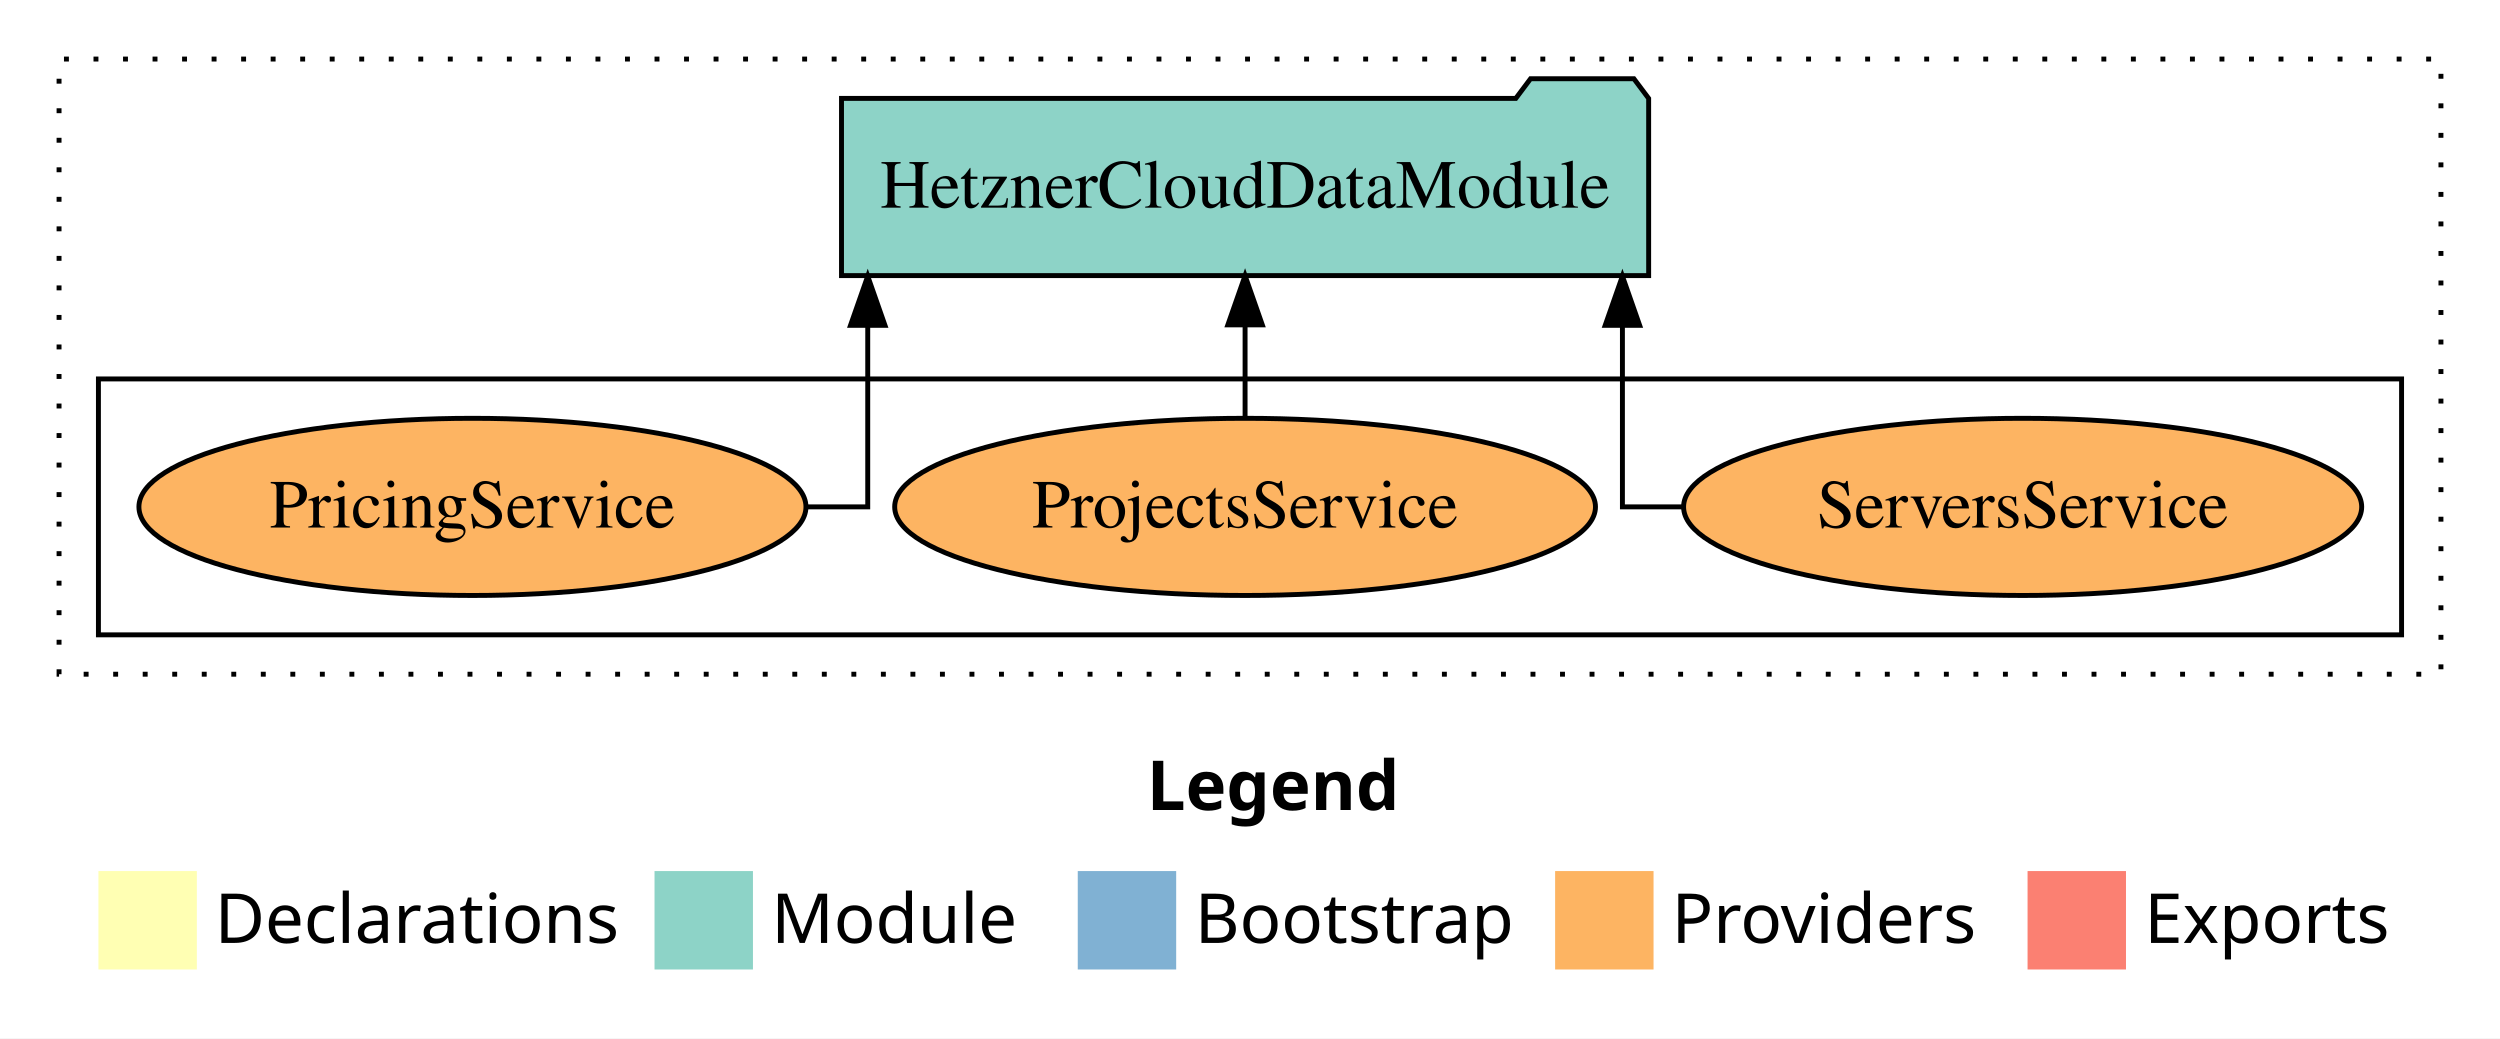
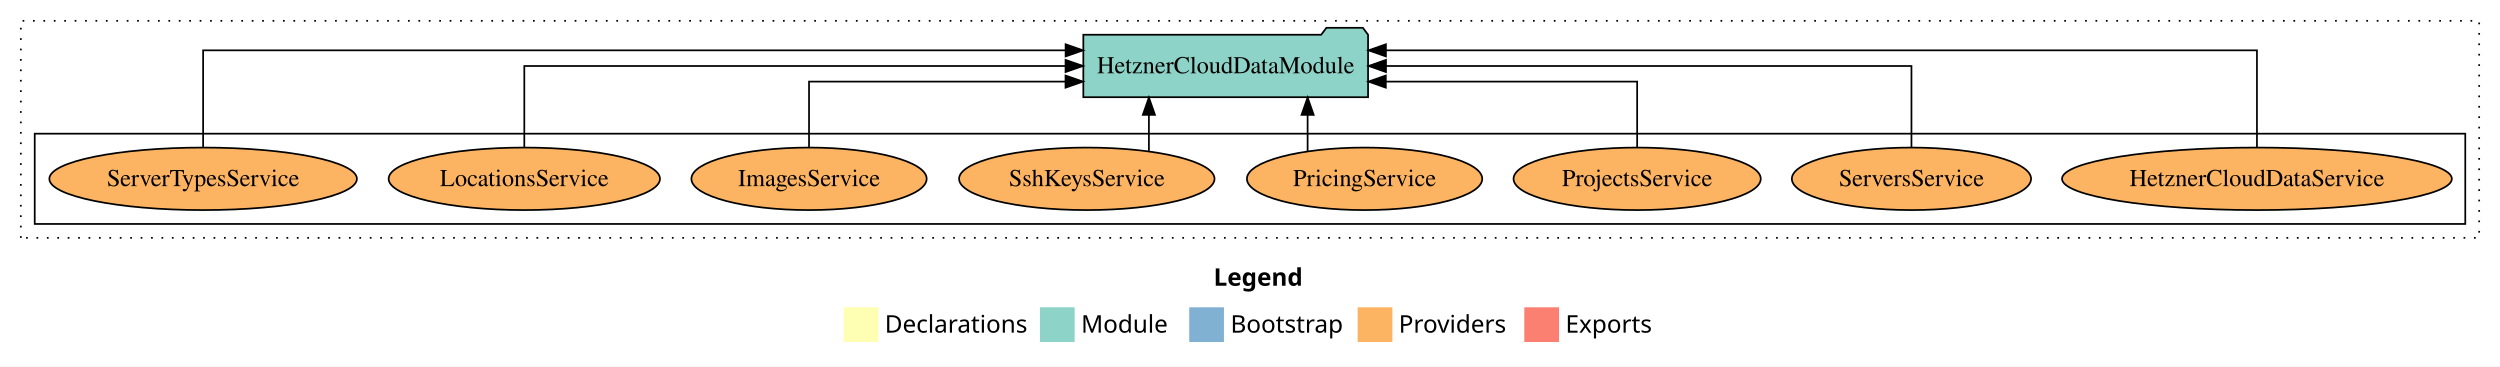
- <svg xmlns="http://www.w3.org/2000/svg" width="508pt" height="211pt" viewBox="0.00 0.00 508.00 211.00">
+ <svg xmlns="http://www.w3.org/2000/svg" width="1440pt" height="211pt" viewBox="0.00 0.00 1440.00 211.00">
  <g id="graph0" class="graph" transform="scale(1 1) rotate(0) translate(4 207)">
-     <polygon fill="#ffffff" stroke="transparent" points="-4,4 -4,-207 504,-207 504,4 -4,4" />
-     <text text-anchor="start" x="229.009" y="-42.4" font-family="sans-serif" font-weight="bold" font-size="14.00" fill="#000000">Legend</text>
-     <polygon fill="#ffffb3" stroke="transparent" points="16,-10 16,-30 36,-30 36,-10 16,-10" />
-     <text text-anchor="start" x="39.629" y="-15.4" font-family="sans-serif" font-size="14.00" fill="#000000">  Declarations</text>
-     <polygon fill="#8dd3c7" stroke="transparent" points="129,-10 129,-30 149,-30 149,-10 129,-10" />
-     <text text-anchor="start" x="152.725" y="-15.4" font-family="sans-serif" font-size="14.00" fill="#000000">  Module</text>
-     <polygon fill="#80b1d3" stroke="transparent" points="215,-10 215,-30 235,-30 235,-10 215,-10" />
-     <text text-anchor="start" x="238.781" y="-15.4" font-family="sans-serif" font-size="14.00" fill="#000000">  Bootstrap</text>
-     <polygon fill="#fdb462" stroke="transparent" points="312,-10 312,-30 332,-30 332,-10 312,-10" />
-     <text text-anchor="start" x="335.673" y="-15.4" font-family="sans-serif" font-size="14.00" fill="#000000">  Providers</text>
-     <polygon fill="#fb8072" stroke="transparent" points="408,-10 408,-30 428,-30 428,-10 408,-10" />
-     <text text-anchor="start" x="431.726" y="-15.4" font-family="sans-serif" font-size="14.00" fill="#000000">  Exports</text>
+     <polygon fill="#ffffff" stroke="transparent" points="-4,4 -4,-207 1436,-207 1436,4 -4,4" />
+     <text text-anchor="start" x="695.009" y="-42.4" font-family="sans-serif" font-weight="bold" font-size="14.00" fill="#000000">Legend</text>
+     <polygon fill="#ffffb3" stroke="transparent" points="482,-10 482,-30 502,-30 502,-10 482,-10" />
+     <text text-anchor="start" x="505.629" y="-15.4" font-family="sans-serif" font-size="14.00" fill="#000000">  Declarations</text>
+     <polygon fill="#8dd3c7" stroke="transparent" points="595,-10 595,-30 615,-30 615,-10 595,-10" />
+     <text text-anchor="start" x="618.725" y="-15.4" font-family="sans-serif" font-size="14.00" fill="#000000">  Module</text>
+     <polygon fill="#80b1d3" stroke="transparent" points="681,-10 681,-30 701,-30 701,-10 681,-10" />
+     <text text-anchor="start" x="704.781" y="-15.4" font-family="sans-serif" font-size="14.00" fill="#000000">  Bootstrap</text>
+     <polygon fill="#fdb462" stroke="transparent" points="778,-10 778,-30 798,-30 798,-10 778,-10" />
+     <text text-anchor="start" x="801.673" y="-15.4" font-family="sans-serif" font-size="14.00" fill="#000000">  Providers</text>
+     <polygon fill="#fb8072" stroke="transparent" points="874,-10 874,-30 894,-30 894,-10 874,-10" />
+     <text text-anchor="start" x="897.726" y="-15.4" font-family="sans-serif" font-size="14.00" fill="#000000">  Exports</text>
    <g id="clust1" class="cluster">
-       <polygon fill="none" stroke="#000000" stroke-dasharray="1,5" points="8,-70 8,-195 492,-195 492,-70 8,-70" />
+       <polygon fill="none" stroke="#000000" stroke-dasharray="1,5" points="8,-70 8,-195 1424,-195 1424,-70 8,-70" />
    </g>
    <g id="clust6" class="cluster">
-       <polygon fill="none" stroke="#000000" points="16,-78 16,-130 484,-130 484,-78 16,-78" />
+       <polygon fill="none" stroke="#000000" points="16,-78 16,-130 1416,-130 1416,-78 16,-78" />
    </g>
    <g id="node1" class="node">
-       <ellipse fill="#fdb462" stroke="#000000" cx="407" cy="-104" rx="68.895" ry="18" />
-       <text text-anchor="middle" x="407" y="-99.8" font-family="Times,serif" font-size="14.00" fill="#000000">ServersService</text>
+       <ellipse fill="#fdb462" stroke="#000000" cx="1296" cy="-104" rx="112.276" ry="18" />
+       <text text-anchor="middle" x="1296" y="-99.8" font-family="Times,serif" font-size="14.00" fill="#000000">HetznerCloudDataService</text>
+     </g>
+     <g id="node9" class="node">
+       <polygon fill="#8dd3c7" stroke="#000000" points="784.006,-187 781.006,-191 760.006,-191 757.006,-187 619.994,-187 619.994,-151 784.006,-151 784.006,-187" />
+       <text text-anchor="middle" x="702" y="-164.8" font-family="Times,serif" font-size="14.00" fill="#000000">HetznerCloudDataModule</text>
+     </g>
+     <g id="edge1" class="edge">
+       <path fill="none" stroke="#000000" d="M1296,-122.292C1296,-144.206 1296,-178 1296,-178 1296,-178 794.281,-178 794.281,-178" />
+       <polygon fill="#000000" stroke="#000000" points="794.281,-174.5 784.281,-178 794.281,-181.5 794.281,-174.5" />
+     </g>
+     <g id="node2" class="node">
+       <ellipse fill="#fdb462" stroke="#000000" cx="1097" cy="-104" rx="68.895" ry="18" />
+       <text text-anchor="middle" x="1097" y="-99.8" font-family="Times,serif" font-size="14.00" fill="#000000">ServersService</text>
+     </g>
+     <g id="edge2" class="edge">
+       <path fill="none" stroke="#000000" d="M1097,-122.106C1097,-141.339 1097,-169 1097,-169 1097,-169 794.324,-169 794.324,-169" />
+       <polygon fill="#000000" stroke="#000000" points="794.324,-165.5 784.324,-169 794.324,-172.5 794.324,-165.5" />
+     </g>
+     <g id="node3" class="node">
+       <ellipse fill="#fdb462" stroke="#000000" cx="939" cy="-104" rx="71.2" ry="18" />
+       <text text-anchor="middle" x="939" y="-99.8" font-family="Times,serif" font-size="14.00" fill="#000000">ProjectsService</text>
+     </g>
+     <g id="edge3" class="edge">
+       <path fill="none" stroke="#000000" d="M939,-122.027C939,-138.398 939,-160 939,-160 939,-160 794.226,-160 794.226,-160" />
+       <polygon fill="#000000" stroke="#000000" points="794.226,-156.5 784.226,-160 794.226,-163.5 794.226,-156.5" />
    </g>
    <g id="node4" class="node">
-       <polygon fill="#8dd3c7" stroke="#000000" points="331.006,-187 328.006,-191 307.006,-191 304.006,-187 166.994,-187 166.994,-151 331.006,-151 331.006,-187" />
-       <text text-anchor="middle" x="249" y="-164.8" font-family="Times,serif" font-size="14.00" fill="#000000">HetznerCloudDataModule</text>
+       <ellipse fill="#fdb462" stroke="#000000" cx="782" cy="-104" rx="67.772" ry="18" />
+       <text text-anchor="middle" x="782" y="-99.8" font-family="Times,serif" font-size="14.00" fill="#000000">PricingService</text>
    </g>
-     <g id="edge1" class="edge">
-       <path fill="none" stroke="#000000" d="M338.027,-104C330.601,-104 325.676,-104 325.676,-104 325.676,-104 325.676,-140.894 325.676,-140.894" />
-       <polygon fill="#000000" stroke="#000000" points="322.176,-140.894 325.676,-150.894 329.176,-140.894 322.176,-140.894" />
+     <g id="edge4" class="edge">
+       <path fill="none" stroke="#000000" d="M749.183,-120.067C749.183,-120.067 749.183,-140.824 749.183,-140.824" />
+       <polygon fill="#000000" stroke="#000000" points="745.683,-140.824 749.183,-150.824 752.683,-140.824 745.683,-140.824" />
    </g>
-     <g id="node2" class="node">
-       <ellipse fill="#fdb462" stroke="#000000" cx="249" cy="-104" rx="71.2" ry="18" />
-       <text text-anchor="middle" x="249" y="-99.8" font-family="Times,serif" font-size="14.00" fill="#000000">ProjectsService</text>
+     <g id="node5" class="node">
+       <ellipse fill="#fdb462" stroke="#000000" cx="622" cy="-104" rx="73.573" ry="18" />
+       <text text-anchor="middle" x="622" y="-99.8" font-family="Times,serif" font-size="14.00" fill="#000000">SshKeysService</text>
    </g>
-     <g id="edge2" class="edge">
-       <path fill="none" stroke="#000000" d="M249,-122.106C249,-122.106 249,-140.991 249,-140.991" />
-       <polygon fill="#000000" stroke="#000000" points="245.5,-140.991 249,-150.991 252.5,-140.991 245.5,-140.991" />
+     <g id="edge5" class="edge">
+       <path fill="none" stroke="#000000" d="M657.767,-120.067C657.767,-120.067 657.767,-140.824 657.767,-140.824" />
+       <polygon fill="#000000" stroke="#000000" points="654.267,-140.824 657.767,-150.824 661.267,-140.824 654.267,-140.824" />
    </g>
-     <g id="node3" class="node">
-       <ellipse fill="#fdb462" stroke="#000000" cx="92" cy="-104" rx="67.772" ry="18" />
-       <text text-anchor="middle" x="92" y="-99.8" font-family="Times,serif" font-size="14.00" fill="#000000">PricingService</text>
+     <g id="node6" class="node">
+       <ellipse fill="#fdb462" stroke="#000000" cx="462" cy="-104" rx="67.753" ry="18" />
+       <text text-anchor="middle" x="462" y="-99.8" font-family="Times,serif" font-size="14.00" fill="#000000">ImagesService</text>
    </g>
-     <g id="edge3" class="edge">
-       <path fill="none" stroke="#000000" d="M160.124,-104C167.459,-104 172.324,-104 172.324,-104 172.324,-104 172.324,-140.894 172.324,-140.894" />
-       <polygon fill="#000000" stroke="#000000" points="168.824,-140.894 172.324,-150.894 175.824,-140.894 168.824,-140.894" />
+     <g id="edge6" class="edge">
+       <path fill="none" stroke="#000000" d="M462,-122.027C462,-138.398 462,-160 462,-160 462,-160 609.741,-160 609.741,-160" />
+       <polygon fill="#000000" stroke="#000000" points="609.741,-163.5 619.741,-160 609.741,-156.5 609.741,-163.5" />
+     </g>
+     <g id="node7" class="node">
+       <ellipse fill="#fdb462" stroke="#000000" cx="298" cy="-104" rx="78.146" ry="18" />
+       <text text-anchor="middle" x="298" y="-99.8" font-family="Times,serif" font-size="14.00" fill="#000000">LocationsService</text>
+     </g>
+     <g id="edge7" class="edge">
+       <path fill="none" stroke="#000000" d="M298,-122.106C298,-141.339 298,-169 298,-169 298,-169 609.758,-169 609.758,-169" />
+       <polygon fill="#000000" stroke="#000000" points="609.758,-172.5 619.758,-169 609.758,-165.5 609.758,-172.5" />
+     </g>
+     <g id="node8" class="node">
+       <ellipse fill="#fdb462" stroke="#000000" cx="113" cy="-104" rx="88.581" ry="18" />
+       <text text-anchor="middle" x="113" y="-99.8" font-family="Times,serif" font-size="14.00" fill="#000000">ServerTypesService</text>
+     </g>
+     <g id="edge8" class="edge">
+       <path fill="none" stroke="#000000" d="M113,-122.292C113,-144.206 113,-178 113,-178 113,-178 609.792,-178 609.792,-178" />
+       <polygon fill="#000000" stroke="#000000" points="609.792,-181.5 619.792,-178 609.792,-174.5 609.792,-181.5" />
    </g>
  </g>
</svg>
